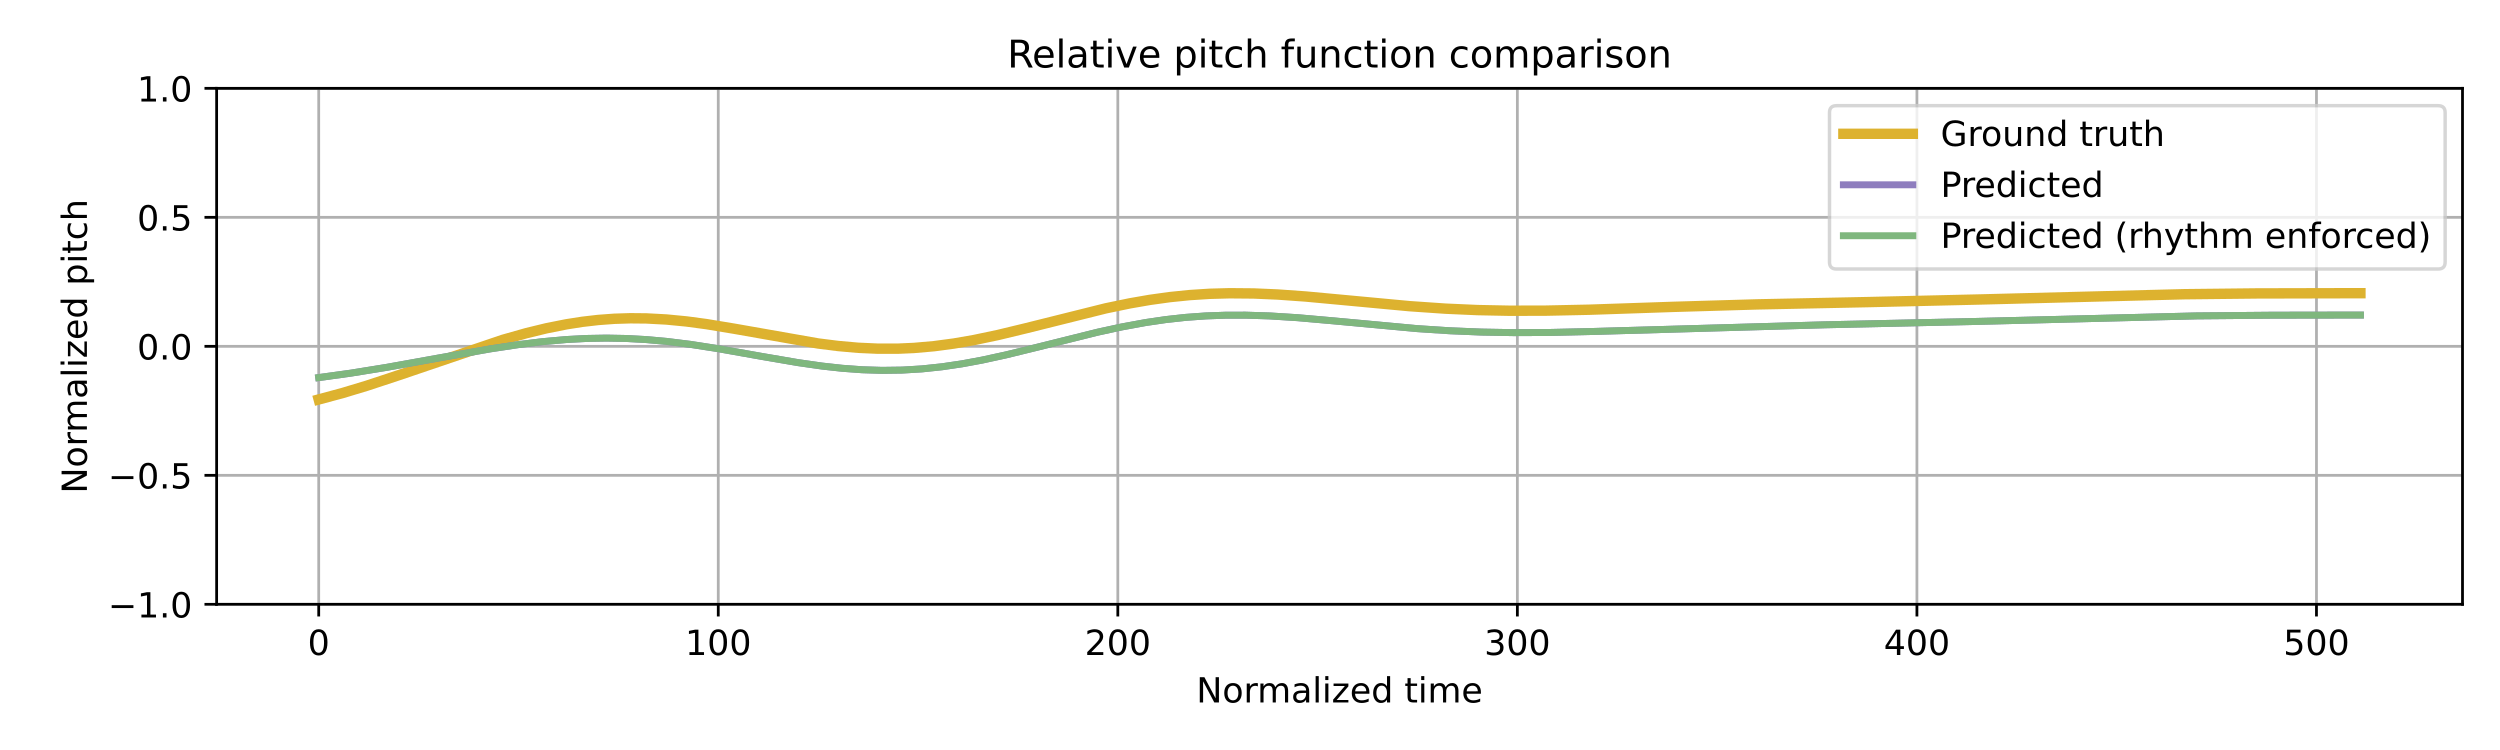
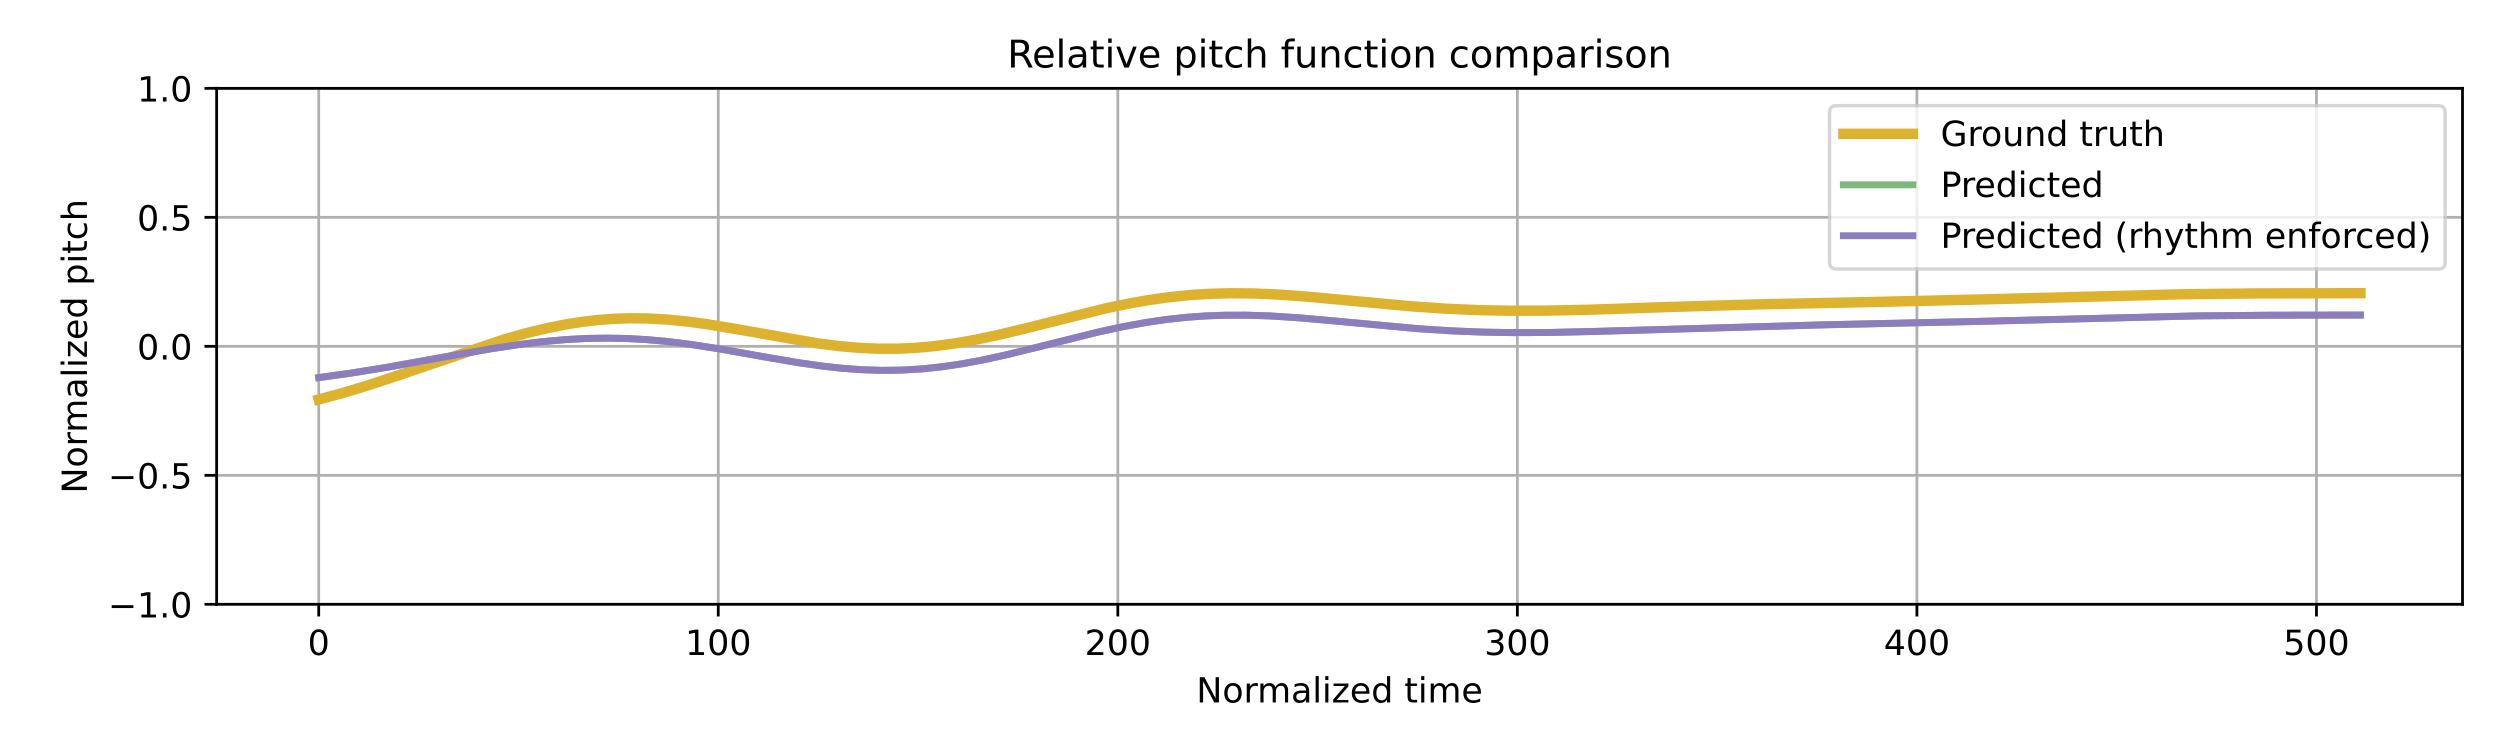
<svg xmlns="http://www.w3.org/2000/svg" xmlns:xlink="http://www.w3.org/1999/xlink" width="720pt" height="216pt" viewBox="0 0 720 216" version="1.1">
  <defs>
    <style type="text/css">*{stroke-linejoin: round; stroke-linecap: butt}</style>
  </defs>
  <g id="figure_1">
    <g id="patch_1">
      <path d="M 0 216  L 720 216  L 720 0  L 0 0  z " style="fill: #ffffff" />
    </g>
    <g id="axes_1">
      <g id="patch_2">
        <path d="M 62.39 174.04  L 709.2 174.04  L 709.2 25.44  L 62.39 25.44  z " style="fill: #ffffff" />
      </g>
      <g id="matplotlib.axis_1">
        <g id="xtick_1">
          <g id="line2d_1">
-             <path d="M 91.79 174.04  L 91.79 25.44  " clip-path="url(#pd044a31868)" style="fill: none; stroke: #b0b0b0; stroke-width: 0.8; stroke-linecap: square" />
+             <path d="M 91.79 174.04  L 91.79 25.44  " clip-path="url(#pdd60c34e2d)" style="fill: none; stroke: #b0b0b0; stroke-width: 0.8; stroke-linecap: square" />
          </g>
          <g id="line2d_2">
            <defs>
-               <path id="m2a8ab12665" d="M 0 0  L 0 3.5  " style="stroke: #000000; stroke-width: 0.8" />
-             </defs>
-             <g>
-               <use xlink:href="#m2a8ab12665" x="91.79" y="174.04" style="stroke: #000000; stroke-width: 0.8" />
+               <path id="mc86337f830" d="M 0 0  L 0 3.5  " style="stroke: #000000; stroke-width: 0.8" />
+             </defs>
+             <g>
+               <use xlink:href="#mc86337f830" x="91.79" y="174.04" style="stroke: #000000; stroke-width: 0.8" />
            </g>
          </g>
          <g id="text_1">
            <g transform="translate(88.60921 188.6384) scale(0.1 -0.1)">
              <defs>
                <path id="DejaVuSans-30" d="M 2034 4250  Q 1547 4250 1301 3770  Q 1056 3291 1056 2328  Q 1056 1369 1301 889  Q 1547 409 2034 409  Q 2525 409 2770 889  Q 3016 1369 3016 2328  Q 3016 3291 2770 3770  Q 2525 4250 2034 4250  z M 2034 4750  Q 2819 4750 3233 4129  Q 3647 3509 3647 2328  Q 3647 1150 3233 529  Q 2819 -91 2034 -91  Q 1250 -91 836 529  Q 422 1150 422 2328  Q 422 3509 836 4129  Q 1250 4750 2034 4750  z " transform="scale(0.015625)" />
              </defs>
              <use xlink:href="#DejaVuSans-30" />
            </g>
          </g>
        </g>
        <g id="xtick_2">
          <g id="line2d_3">
-             <path d="M 206.861 174.04  L 206.861 25.44  " clip-path="url(#pd044a31868)" style="fill: none; stroke: #b0b0b0; stroke-width: 0.8; stroke-linecap: square" />
+             <path d="M 206.861 174.04  L 206.861 25.44  " clip-path="url(#pdd60c34e2d)" style="fill: none; stroke: #b0b0b0; stroke-width: 0.8; stroke-linecap: square" />
          </g>
          <g id="line2d_4">
            <g>
-               <use xlink:href="#m2a8ab12665" x="206.861" y="174.04" style="stroke: #000000; stroke-width: 0.8" />
+               <use xlink:href="#mc86337f830" x="206.861" y="174.04" style="stroke: #000000; stroke-width: 0.8" />
            </g>
          </g>
          <g id="text_2">
            <g transform="translate(197.317 188.6384) scale(0.1 -0.1)">
              <defs>
                <path id="DejaVuSans-31" d="M 794 531  L 1825 531  L 1825 4091  L 703 3866  L 703 4441  L 1819 4666  L 2450 4666  L 2450 531  L 3481 531  L 3481 0  L 794 0  L 794 531  z " transform="scale(0.015625)" />
              </defs>
              <use xlink:href="#DejaVuSans-31" />
              <use xlink:href="#DejaVuSans-30" transform="translate(63.62305 0)" />
              <use xlink:href="#DejaVuSans-30" transform="translate(127.2461 0)" />
            </g>
          </g>
        </g>
        <g id="xtick_3">
          <g id="line2d_5">
-             <path d="M 321.931 174.04  L 321.931 25.44  " clip-path="url(#pd044a31868)" style="fill: none; stroke: #b0b0b0; stroke-width: 0.8; stroke-linecap: square" />
+             <path d="M 321.931 174.04  L 321.931 25.44  " clip-path="url(#pdd60c34e2d)" style="fill: none; stroke: #b0b0b0; stroke-width: 0.8; stroke-linecap: square" />
          </g>
          <g id="line2d_6">
            <g>
-               <use xlink:href="#m2a8ab12665" x="321.931" y="174.04" style="stroke: #000000; stroke-width: 0.8" />
+               <use xlink:href="#mc86337f830" x="321.931" y="174.04" style="stroke: #000000; stroke-width: 0.8" />
            </g>
          </g>
          <g id="text_3">
            <g transform="translate(312.3872 188.6384) scale(0.1 -0.1)">
              <defs>
                <path id="DejaVuSans-32" d="M 1228 531  L 3431 531  L 3431 0  L 469 0  L 469 531  Q 828 903 1448 1529  Q 2069 2156 2228 2338  Q 2531 2678 2651 2914  Q 2772 3150 2772 3378  Q 2772 3750 2511 3984  Q 2250 4219 1831 4219  Q 1534 4219 1204 4116  Q 875 4013 500 3803  L 500 4441  Q 881 4594 1212 4672  Q 1544 4750 1819 4750  Q 2544 4750 2975 4387  Q 3406 4025 3406 3419  Q 3406 3131 3298 2873  Q 3191 2616 2906 2266  Q 2828 2175 2409 1742  Q 1991 1309 1228 531  z " transform="scale(0.015625)" />
              </defs>
              <use xlink:href="#DejaVuSans-32" />
              <use xlink:href="#DejaVuSans-30" transform="translate(63.62305 0)" />
              <use xlink:href="#DejaVuSans-30" transform="translate(127.2461 0)" />
            </g>
          </g>
        </g>
        <g id="xtick_4">
          <g id="line2d_7">
-             <path d="M 437.001 174.04  L 437.001 25.44  " clip-path="url(#pd044a31868)" style="fill: none; stroke: #b0b0b0; stroke-width: 0.8; stroke-linecap: square" />
+             <path d="M 437.001 174.04  L 437.001 25.44  " clip-path="url(#pdd60c34e2d)" style="fill: none; stroke: #b0b0b0; stroke-width: 0.8; stroke-linecap: square" />
          </g>
          <g id="line2d_8">
            <g>
-               <use xlink:href="#m2a8ab12665" x="437.001" y="174.04" style="stroke: #000000; stroke-width: 0.8" />
+               <use xlink:href="#mc86337f830" x="437.001" y="174.04" style="stroke: #000000; stroke-width: 0.8" />
            </g>
          </g>
          <g id="text_4">
            <g transform="translate(427.4575 188.6384) scale(0.1 -0.1)">
              <defs>
                <path id="DejaVuSans-33" d="M 2597 2516  Q 3050 2419 3304 2112  Q 3559 1806 3559 1356  Q 3559 666 3084 287  Q 2609 -91 1734 -91  Q 1441 -91 1130 -33  Q 819 25 488 141  L 488 750  Q 750 597 1062 519  Q 1375 441 1716 441  Q 2309 441 2620 675  Q 2931 909 2931 1356  Q 2931 1769 2642 2001  Q 2353 2234 1838 2234  L 1294 2234  L 1294 2753  L 1863 2753  Q 2328 2753 2575 2939  Q 2822 3125 2822 3475  Q 2822 3834 2567 4026  Q 2313 4219 1838 4219  Q 1578 4219 1281 4162  Q 984 4106 628 3988  L 628 4550  Q 988 4650 1302 4700  Q 1616 4750 1894 4750  Q 2613 4750 3031 4423  Q 3450 4097 3450 3541  Q 3450 3153 3228 2886  Q 3006 2619 2597 2516  z " transform="scale(0.015625)" />
              </defs>
              <use xlink:href="#DejaVuSans-33" />
              <use xlink:href="#DejaVuSans-30" transform="translate(63.62305 0)" />
              <use xlink:href="#DejaVuSans-30" transform="translate(127.2461 0)" />
            </g>
          </g>
        </g>
        <g id="xtick_5">
          <g id="line2d_9">
-             <path d="M 552.072 174.04  L 552.072 25.44  " clip-path="url(#pd044a31868)" style="fill: none; stroke: #b0b0b0; stroke-width: 0.8; stroke-linecap: square" />
+             <path d="M 552.072 174.04  L 552.072 25.44  " clip-path="url(#pdd60c34e2d)" style="fill: none; stroke: #b0b0b0; stroke-width: 0.8; stroke-linecap: square" />
          </g>
          <g id="line2d_10">
            <g>
-               <use xlink:href="#m2a8ab12665" x="552.072" y="174.04" style="stroke: #000000; stroke-width: 0.8" />
+               <use xlink:href="#mc86337f830" x="552.072" y="174.04" style="stroke: #000000; stroke-width: 0.8" />
            </g>
          </g>
          <g id="text_5">
            <g transform="translate(542.5278 188.6384) scale(0.1 -0.1)">
              <defs>
                <path id="DejaVuSans-34" d="M 2419 4116  L 825 1625  L 2419 1625  L 2419 4116  z M 2253 4666  L 3047 4666  L 3047 1625  L 3713 1625  L 3713 1100  L 3047 1100  L 3047 0  L 2419 0  L 2419 1100  L 313 1100  L 313 1709  L 2253 4666  z " transform="scale(0.015625)" />
              </defs>
              <use xlink:href="#DejaVuSans-34" />
              <use xlink:href="#DejaVuSans-30" transform="translate(63.62305 0)" />
              <use xlink:href="#DejaVuSans-30" transform="translate(127.2461 0)" />
            </g>
          </g>
        </g>
        <g id="xtick_6">
          <g id="line2d_11">
-             <path d="M 667.142 174.04  L 667.142 25.44  " clip-path="url(#pd044a31868)" style="fill: none; stroke: #b0b0b0; stroke-width: 0.8; stroke-linecap: square" />
+             <path d="M 667.142 174.04  L 667.142 25.44  " clip-path="url(#pdd60c34e2d)" style="fill: none; stroke: #b0b0b0; stroke-width: 0.8; stroke-linecap: square" />
          </g>
          <g id="line2d_12">
            <g>
-               <use xlink:href="#m2a8ab12665" x="667.142" y="174.04" style="stroke: #000000; stroke-width: 0.8" />
+               <use xlink:href="#mc86337f830" x="667.142" y="174.04" style="stroke: #000000; stroke-width: 0.8" />
            </g>
          </g>
          <g id="text_6">
            <g transform="translate(657.5981 188.6384) scale(0.1 -0.1)">
              <defs>
                <path id="DejaVuSans-35" d="M 691 4666  L 3169 4666  L 3169 4134  L 1269 4134  L 1269 2991  Q 1406 3038 1543 3061  Q 1681 3084 1819 3084  Q 2600 3084 3056 2656  Q 3513 2228 3513 1497  Q 3513 744 3044 326  Q 2575 -91 1722 -91  Q 1428 -91 1123 -41  Q 819 9 494 109  L 494 744  Q 775 591 1075 516  Q 1375 441 1709 441  Q 2250 441 2565 725  Q 2881 1009 2881 1497  Q 2881 1984 2565 2268  Q 2250 2553 1709 2553  Q 1456 2553 1204 2497  Q 953 2441 691 2322  L 691 4666  z " transform="scale(0.015625)" />
              </defs>
              <use xlink:href="#DejaVuSans-35" />
              <use xlink:href="#DejaVuSans-30" transform="translate(63.62305 0)" />
              <use xlink:href="#DejaVuSans-30" transform="translate(127.2461 0)" />
            </g>
          </g>
        </g>
        <g id="text_7">
          <g transform="translate(344.5544 202.3166) scale(0.1 -0.1)">
            <defs>
              <path id="DejaVuSans-4e" d="M 628 4666  L 1478 4666  L 3547 763  L 3547 4666  L 4159 4666  L 4159 0  L 3309 0  L 1241 3903  L 1241 0  L 628 0  L 628 4666  z " transform="scale(0.015625)" />
              <path id="DejaVuSans-6f" d="M 1959 3097  Q 1497 3097 1228 2736  Q 959 2375 959 1747  Q 959 1119 1226 758  Q 1494 397 1959 397  Q 2419 397 2687 759  Q 2956 1122 2956 1747  Q 2956 2369 2687 2733  Q 2419 3097 1959 3097  z M 1959 3584  Q 2709 3584 3137 3096  Q 3566 2609 3566 1747  Q 3566 888 3137 398  Q 2709 -91 1959 -91  Q 1206 -91 779 398  Q 353 888 353 1747  Q 353 2609 779 3096  Q 1206 3584 1959 3584  z " transform="scale(0.015625)" />
              <path id="DejaVuSans-72" d="M 2631 2963  Q 2534 3019 2420 3045  Q 2306 3072 2169 3072  Q 1681 3072 1420 2755  Q 1159 2438 1159 1844  L 1159 0  L 581 0  L 581 3500  L 1159 3500  L 1159 2956  Q 1341 3275 1631 3429  Q 1922 3584 2338 3584  Q 2397 3584 2469 3576  Q 2541 3569 2628 3553  L 2631 2963  z " transform="scale(0.015625)" />
              <path id="DejaVuSans-6d" d="M 3328 2828  Q 3544 3216 3844 3400  Q 4144 3584 4550 3584  Q 5097 3584 5394 3201  Q 5691 2819 5691 2113  L 5691 0  L 5113 0  L 5113 2094  Q 5113 2597 4934 2840  Q 4756 3084 4391 3084  Q 3944 3084 3684 2787  Q 3425 2491 3425 1978  L 3425 0  L 2847 0  L 2847 2094  Q 2847 2600 2669 2842  Q 2491 3084 2119 3084  Q 1678 3084 1418 2786  Q 1159 2488 1159 1978  L 1159 0  L 581 0  L 581 3500  L 1159 3500  L 1159 2956  Q 1356 3278 1631 3431  Q 1906 3584 2284 3584  Q 2666 3584 2933 3390  Q 3200 3197 3328 2828  z " transform="scale(0.015625)" />
              <path id="DejaVuSans-61" d="M 2194 1759  Q 1497 1759 1228 1600  Q 959 1441 959 1056  Q 959 750 1161 570  Q 1363 391 1709 391  Q 2188 391 2477 730  Q 2766 1069 2766 1631  L 2766 1759  L 2194 1759  z M 3341 1997  L 3341 0  L 2766 0  L 2766 531  Q 2569 213 2275 61  Q 1981 -91 1556 -91  Q 1019 -91 701 211  Q 384 513 384 1019  Q 384 1609 779 1909  Q 1175 2209 1959 2209  L 2766 2209  L 2766 2266  Q 2766 2663 2505 2880  Q 2244 3097 1772 3097  Q 1472 3097 1187 3025  Q 903 2953 641 2809  L 641 3341  Q 956 3463 1253 3523  Q 1550 3584 1831 3584  Q 2591 3584 2966 3190  Q 3341 2797 3341 1997  z " transform="scale(0.015625)" />
              <path id="DejaVuSans-6c" d="M 603 4863  L 1178 4863  L 1178 0  L 603 0  L 603 4863  z " transform="scale(0.015625)" />
              <path id="DejaVuSans-69" d="M 603 3500  L 1178 3500  L 1178 0  L 603 0  L 603 3500  z M 603 4863  L 1178 4863  L 1178 4134  L 603 4134  L 603 4863  z " transform="scale(0.015625)" />
              <path id="DejaVuSans-7a" d="M 353 3500  L 3084 3500  L 3084 2975  L 922 459  L 3084 459  L 3084 0  L 275 0  L 275 525  L 2438 3041  L 353 3041  L 353 3500  z " transform="scale(0.015625)" />
              <path id="DejaVuSans-65" d="M 3597 1894  L 3597 1613  L 953 1613  Q 991 1019 1311 708  Q 1631 397 2203 397  Q 2534 397 2845 478  Q 3156 559 3463 722  L 3463 178  Q 3153 47 2828 -22  Q 2503 -91 2169 -91  Q 1331 -91 842 396  Q 353 884 353 1716  Q 353 2575 817 3079  Q 1281 3584 2069 3584  Q 2775 3584 3186 3129  Q 3597 2675 3597 1894  z M 3022 2063  Q 3016 2534 2758 2815  Q 2500 3097 2075 3097  Q 1594 3097 1305 2825  Q 1016 2553 972 2059  L 3022 2063  z " transform="scale(0.015625)" />
              <path id="DejaVuSans-64" d="M 2906 2969  L 2906 4863  L 3481 4863  L 3481 0  L 2906 0  L 2906 525  Q 2725 213 2448 61  Q 2172 -91 1784 -91  Q 1150 -91 751 415  Q 353 922 353 1747  Q 353 2572 751 3078  Q 1150 3584 1784 3584  Q 2172 3584 2448 3432  Q 2725 3281 2906 2969  z M 947 1747  Q 947 1113 1208 752  Q 1469 391 1925 391  Q 2381 391 2643 752  Q 2906 1113 2906 1747  Q 2906 2381 2643 2742  Q 2381 3103 1925 3103  Q 1469 3103 1208 2742  Q 947 2381 947 1747  z " transform="scale(0.015625)" />
              <path id="DejaVuSans-20" transform="scale(0.015625)" />
              <path id="DejaVuSans-74" d="M 1172 4494  L 1172 3500  L 2356 3500  L 2356 3053  L 1172 3053  L 1172 1153  Q 1172 725 1289 603  Q 1406 481 1766 481  L 2356 481  L 2356 0  L 1766 0  Q 1100 0 847 248  Q 594 497 594 1153  L 594 3053  L 172 3053  L 172 3500  L 594 3500  L 594 4494  L 1172 4494  z " transform="scale(0.015625)" />
            </defs>
            <use xlink:href="#DejaVuSans-4e" />
            <use xlink:href="#DejaVuSans-6f" transform="translate(74.80469 0)" />
            <use xlink:href="#DejaVuSans-72" transform="translate(135.9863 0)" />
            <use xlink:href="#DejaVuSans-6d" transform="translate(175.3496 0)" />
            <use xlink:href="#DejaVuSans-61" transform="translate(272.7617 0)" />
            <use xlink:href="#DejaVuSans-6c" transform="translate(334.041 0)" />
            <use xlink:href="#DejaVuSans-69" transform="translate(361.8242 0)" />
            <use xlink:href="#DejaVuSans-7a" transform="translate(389.6074 0)" />
            <use xlink:href="#DejaVuSans-65" transform="translate(442.0977 0)" />
            <use xlink:href="#DejaVuSans-64" transform="translate(503.6211 0)" />
            <use xlink:href="#DejaVuSans-20" transform="translate(567.0977 0)" />
            <use xlink:href="#DejaVuSans-74" transform="translate(598.8848 0)" />
            <use xlink:href="#DejaVuSans-69" transform="translate(638.0938 0)" />
            <use xlink:href="#DejaVuSans-6d" transform="translate(665.877 0)" />
            <use xlink:href="#DejaVuSans-65" transform="translate(763.2891 0)" />
          </g>
        </g>
      </g>
      <g id="matplotlib.axis_2">
        <g id="ytick_1">
          <g id="line2d_13">
-             <path d="M 62.39 174.04  L 709.2 174.04  " clip-path="url(#pd044a31868)" style="fill: none; stroke: #b0b0b0; stroke-width: 0.8; stroke-linecap: square" />
+             <path d="M 62.39 174.04  L 709.2 174.04  " clip-path="url(#pdd60c34e2d)" style="fill: none; stroke: #b0b0b0; stroke-width: 0.8; stroke-linecap: square" />
          </g>
          <g id="line2d_14">
            <defs>
-               <path id="ma031abd3ac" d="M 0 0  L -3.5 0  " style="stroke: #000000; stroke-width: 0.8" />
-             </defs>
-             <g>
-               <use xlink:href="#ma031abd3ac" x="62.39" y="174.04" style="stroke: #000000; stroke-width: 0.8" />
+               <path id="mdc6398d1dd" d="M 0 0  L -3.5 0  " style="stroke: #000000; stroke-width: 0.8" />
+             </defs>
+             <g>
+               <use xlink:href="#mdc6398d1dd" x="62.39" y="174.04" style="stroke: #000000; stroke-width: 0.8" />
            </g>
          </g>
          <g id="text_8">
            <g transform="translate(31.10719 177.8392) scale(0.1 -0.1)">
              <defs>
                <path id="DejaVuSans-2212" d="M 678 2272  L 4684 2272  L 4684 1741  L 678 1741  L 678 2272  z " transform="scale(0.015625)" />
                <path id="DejaVuSans-2e" d="M 684 794  L 1344 794  L 1344 0  L 684 0  L 684 794  z " transform="scale(0.015625)" />
              </defs>
              <use xlink:href="#DejaVuSans-2212" />
              <use xlink:href="#DejaVuSans-31" transform="translate(83.78906 0)" />
              <use xlink:href="#DejaVuSans-2e" transform="translate(147.4121 0)" />
              <use xlink:href="#DejaVuSans-30" transform="translate(179.1992 0)" />
            </g>
          </g>
        </g>
        <g id="ytick_2">
          <g id="line2d_15">
-             <path d="M 62.39 136.89  L 709.2 136.89  " clip-path="url(#pd044a31868)" style="fill: none; stroke: #b0b0b0; stroke-width: 0.8; stroke-linecap: square" />
+             <path d="M 62.39 136.89  L 709.2 136.89  " clip-path="url(#pdd60c34e2d)" style="fill: none; stroke: #b0b0b0; stroke-width: 0.8; stroke-linecap: square" />
          </g>
          <g id="line2d_16">
            <g>
-               <use xlink:href="#ma031abd3ac" x="62.39" y="136.89" style="stroke: #000000; stroke-width: 0.8" />
+               <use xlink:href="#mdc6398d1dd" x="62.39" y="136.89" style="stroke: #000000; stroke-width: 0.8" />
            </g>
          </g>
          <g id="text_9">
            <g transform="translate(31.10719 140.6892) scale(0.1 -0.1)">
              <use xlink:href="#DejaVuSans-2212" />
              <use xlink:href="#DejaVuSans-30" transform="translate(83.78906 0)" />
              <use xlink:href="#DejaVuSans-2e" transform="translate(147.4121 0)" />
              <use xlink:href="#DejaVuSans-35" transform="translate(179.1992 0)" />
            </g>
          </g>
        </g>
        <g id="ytick_3">
          <g id="line2d_17">
-             <path d="M 62.39 99.74  L 709.2 99.74  " clip-path="url(#pd044a31868)" style="fill: none; stroke: #b0b0b0; stroke-width: 0.8; stroke-linecap: square" />
+             <path d="M 62.39 99.74  L 709.2 99.74  " clip-path="url(#pdd60c34e2d)" style="fill: none; stroke: #b0b0b0; stroke-width: 0.8; stroke-linecap: square" />
          </g>
          <g id="line2d_18">
            <g>
-               <use xlink:href="#ma031abd3ac" x="62.39" y="99.74" style="stroke: #000000; stroke-width: 0.8" />
+               <use xlink:href="#mdc6398d1dd" x="62.39" y="99.74" style="stroke: #000000; stroke-width: 0.8" />
            </g>
          </g>
          <g id="text_10">
            <g transform="translate(39.48687 103.5392) scale(0.1 -0.1)">
              <use xlink:href="#DejaVuSans-30" />
              <use xlink:href="#DejaVuSans-2e" transform="translate(63.62305 0)" />
              <use xlink:href="#DejaVuSans-30" transform="translate(95.41016 0)" />
            </g>
          </g>
        </g>
        <g id="ytick_4">
          <g id="line2d_19">
-             <path d="M 62.39 62.59  L 709.2 62.59  " clip-path="url(#pd044a31868)" style="fill: none; stroke: #b0b0b0; stroke-width: 0.8; stroke-linecap: square" />
+             <path d="M 62.39 62.59  L 709.2 62.59  " clip-path="url(#pdd60c34e2d)" style="fill: none; stroke: #b0b0b0; stroke-width: 0.8; stroke-linecap: square" />
          </g>
          <g id="line2d_20">
            <g>
-               <use xlink:href="#ma031abd3ac" x="62.39" y="62.59" style="stroke: #000000; stroke-width: 0.8" />
+               <use xlink:href="#mdc6398d1dd" x="62.39" y="62.59" style="stroke: #000000; stroke-width: 0.8" />
            </g>
          </g>
          <g id="text_11">
            <g transform="translate(39.48687 66.38922) scale(0.1 -0.1)">
              <use xlink:href="#DejaVuSans-30" />
              <use xlink:href="#DejaVuSans-2e" transform="translate(63.62305 0)" />
              <use xlink:href="#DejaVuSans-35" transform="translate(95.41016 0)" />
            </g>
          </g>
        </g>
        <g id="ytick_5">
          <g id="line2d_21">
-             <path d="M 62.39 25.44  L 709.2 25.44  " clip-path="url(#pd044a31868)" style="fill: none; stroke: #b0b0b0; stroke-width: 0.8; stroke-linecap: square" />
+             <path d="M 62.39 25.44  L 709.2 25.44  " clip-path="url(#pdd60c34e2d)" style="fill: none; stroke: #b0b0b0; stroke-width: 0.8; stroke-linecap: square" />
          </g>
          <g id="line2d_22">
            <g>
-               <use xlink:href="#ma031abd3ac" x="62.39" y="25.44" style="stroke: #000000; stroke-width: 0.8" />
+               <use xlink:href="#mdc6398d1dd" x="62.39" y="25.44" style="stroke: #000000; stroke-width: 0.8" />
            </g>
          </g>
          <g id="text_12">
            <g transform="translate(39.48687 29.23922) scale(0.1 -0.1)">
              <use xlink:href="#DejaVuSans-31" />
              <use xlink:href="#DejaVuSans-2e" transform="translate(63.62305 0)" />
              <use xlink:href="#DejaVuSans-30" transform="translate(95.41016 0)" />
            </g>
          </g>
        </g>
        <g id="text_13">
          <g transform="translate(25.0275 142.1259) rotate(-90) scale(0.1 -0.1)">
            <defs>
              <path id="DejaVuSans-70" d="M 1159 525  L 1159 -1331  L 581 -1331  L 581 3500  L 1159 3500  L 1159 2969  Q 1341 3281 1617 3432  Q 1894 3584 2278 3584  Q 2916 3584 3314 3078  Q 3713 2572 3713 1747  Q 3713 922 3314 415  Q 2916 -91 2278 -91  Q 1894 -91 1617 61  Q 1341 213 1159 525  z M 3116 1747  Q 3116 2381 2855 2742  Q 2594 3103 2138 3103  Q 1681 3103 1420 2742  Q 1159 2381 1159 1747  Q 1159 1113 1420 752  Q 1681 391 2138 391  Q 2594 391 2855 752  Q 3116 1113 3116 1747  z " transform="scale(0.015625)" />
              <path id="DejaVuSans-63" d="M 3122 3366  L 3122 2828  Q 2878 2963 2633 3030  Q 2388 3097 2138 3097  Q 1578 3097 1268 2742  Q 959 2388 959 1747  Q 959 1106 1268 751  Q 1578 397 2138 397  Q 2388 397 2633 464  Q 2878 531 3122 666  L 3122 134  Q 2881 22 2623 -34  Q 2366 -91 2075 -91  Q 1284 -91 818 406  Q 353 903 353 1747  Q 353 2603 823 3093  Q 1294 3584 2113 3584  Q 2378 3584 2631 3529  Q 2884 3475 3122 3366  z " transform="scale(0.015625)" />
              <path id="DejaVuSans-68" d="M 3513 2113  L 3513 0  L 2938 0  L 2938 2094  Q 2938 2591 2744 2837  Q 2550 3084 2163 3084  Q 1697 3084 1428 2787  Q 1159 2491 1159 1978  L 1159 0  L 581 0  L 581 4863  L 1159 4863  L 1159 2956  Q 1366 3272 1645 3428  Q 1925 3584 2291 3584  Q 2894 3584 3203 3211  Q 3513 2838 3513 2113  z " transform="scale(0.015625)" />
            </defs>
            <use xlink:href="#DejaVuSans-4e" />
            <use xlink:href="#DejaVuSans-6f" transform="translate(74.80469 0)" />
            <use xlink:href="#DejaVuSans-72" transform="translate(135.9863 0)" />
            <use xlink:href="#DejaVuSans-6d" transform="translate(175.3496 0)" />
            <use xlink:href="#DejaVuSans-61" transform="translate(272.7617 0)" />
            <use xlink:href="#DejaVuSans-6c" transform="translate(334.041 0)" />
            <use xlink:href="#DejaVuSans-69" transform="translate(361.8242 0)" />
            <use xlink:href="#DejaVuSans-7a" transform="translate(389.6074 0)" />
            <use xlink:href="#DejaVuSans-65" transform="translate(442.0977 0)" />
            <use xlink:href="#DejaVuSans-64" transform="translate(503.6211 0)" />
            <use xlink:href="#DejaVuSans-20" transform="translate(567.0977 0)" />
            <use xlink:href="#DejaVuSans-70" transform="translate(598.8848 0)" />
            <use xlink:href="#DejaVuSans-69" transform="translate(662.3613 0)" />
            <use xlink:href="#DejaVuSans-74" transform="translate(690.1445 0)" />
            <use xlink:href="#DejaVuSans-63" transform="translate(729.3535 0)" />
            <use xlink:href="#DejaVuSans-68" transform="translate(784.334 0)" />
          </g>
        </g>
      </g>
      <g id="line2d_23">
-         <path d="M 91.79 115.042  L 98.695 113.182  L 105.599 111.101  L 114.805 108.064  L 144.723 97.896  L 151.627 95.941  L 157.381 94.544  L 163.134 93.397  L 167.737 92.677  L 172.34 92.146  L 176.942 91.807  L 181.545 91.662  L 186.148 91.707  L 191.902 92.014  L 197.655 92.571  L 203.409 93.34  L 211.464 94.672  L 235.628 98.924  L 241.382 99.65  L 247.135 100.161  L 252.889 100.423  L 258.642 100.416  L 263.245 100.209  L 268.999 99.702  L 274.752 98.935  L 280.506 97.935  L 287.41 96.483  L 295.465 94.541  L 318.479 88.8  L 325.383 87.369  L 331.137 86.368  L 336.89 85.569  L 342.644 84.984  L 348.397 84.615  L 354.151 84.457  L 361.055 84.519  L 367.959 84.818  L 376.014 85.393  L 387.521 86.46  L 405.932 88.177  L 416.289 88.893  L 425.494 89.302  L 434.7 89.49  L 445.056 89.469  L 457.714 89.198  L 481.879 88.377  L 506.043 87.664  L 538.263 86.998  L 570.483 86.242  L 629.169 84.735  L 649.881 84.507  L 678.649 84.438  L 679.8 84.438  L 679.8 84.438  " clip-path="url(#pd044a31868)" style="fill: none; stroke: #ddb22f; stroke-width: 3; stroke-linecap: square" />
+         <path d="M 91.79 115.042  L 98.695 113.182  L 105.599 111.101  L 114.805 108.064  L 144.723 97.896  L 151.627 95.941  L 157.381 94.544  L 163.134 93.397  L 167.737 92.677  L 172.34 92.146  L 176.942 91.807  L 181.545 91.662  L 186.148 91.707  L 191.902 92.014  L 197.655 92.571  L 203.409 93.34  L 211.464 94.672  L 235.628 98.924  L 241.382 99.65  L 247.135 100.161  L 252.889 100.423  L 258.642 100.416  L 263.245 100.209  L 268.999 99.702  L 274.752 98.935  L 280.506 97.935  L 287.41 96.483  L 295.465 94.541  L 318.479 88.8  L 325.383 87.369  L 331.137 86.368  L 336.89 85.569  L 342.644 84.984  L 348.397 84.615  L 354.151 84.457  L 361.055 84.519  L 367.959 84.818  L 376.014 85.393  L 387.521 86.46  L 405.932 88.177  L 416.289 88.893  L 425.494 89.302  L 434.7 89.49  L 445.056 89.469  L 457.714 89.198  L 481.879 88.377  L 506.043 87.664  L 538.263 86.998  L 570.483 86.242  L 629.169 84.735  L 649.881 84.507  L 678.649 84.438  L 679.8 84.438  L 679.8 84.438  " clip-path="url(#pdd60c34e2d)" style="fill: none; stroke: #ddb22f; stroke-width: 3; stroke-linecap: square" />
      </g>
      <g id="line2d_24">
-         <path d="M 91.79 108.746  L 100.996 107.474  L 111.352 105.799  L 126.312 103.106  L 141.271 100.466  L 149.326 99.249  L 156.23 98.401  L 163.134 97.785  L 168.888 97.478  L 174.641 97.374  L 180.395 97.482  L 186.148 97.8  L 191.902 98.317  L 198.806 99.171  L 206.861 100.42  L 219.518 102.668  L 229.875 104.44  L 236.779 105.428  L 242.533 106.063  L 248.286 106.485  L 254.04 106.666  L 259.793 106.586  L 265.547 106.239  L 271.3 105.631  L 277.054 104.78  L 282.807 103.715  L 289.711 102.211  L 298.917 99.955  L 316.177 95.654  L 323.082 94.154  L 329.986 92.885  L 335.739 92.039  L 341.493 91.404  L 347.246 90.985  L 353 90.778  L 358.753 90.768  L 365.658 90.986  L 373.713 91.494  L 384.069 92.406  L 408.234 94.648  L 417.439 95.251  L 426.645 95.636  L 435.851 95.8  L 446.207 95.755  L 458.865 95.464  L 525.605 93.541  L 568.181 92.601  L 632.621 90.978  L 654.484 90.778  L 679.8 90.734  L 679.8 90.734  " clip-path="url(#pd044a31868)" style="fill: none; stroke: #8e7dbe; stroke-width: 2; stroke-linecap: square" />
+         <path d="M 91.79 108.746  L 100.996 107.474  L 111.352 105.799  L 126.312 103.106  L 141.271 100.466  L 149.326 99.249  L 156.23 98.401  L 163.134 97.785  L 168.888 97.478  L 174.641 97.374  L 180.395 97.482  L 186.148 97.8  L 191.902 98.317  L 198.806 99.171  L 206.861 100.42  L 219.518 102.668  L 229.875 104.44  L 236.779 105.428  L 242.533 106.063  L 248.286 106.485  L 254.04 106.666  L 259.793 106.586  L 265.547 106.239  L 271.3 105.631  L 277.054 104.78  L 282.807 103.715  L 289.711 102.211  L 298.917 99.955  L 316.177 95.654  L 323.082 94.154  L 329.986 92.885  L 335.739 92.039  L 341.493 91.404  L 347.246 90.985  L 353 90.778  L 358.753 90.768  L 365.658 90.986  L 373.713 91.494  L 384.069 92.406  L 408.234 94.648  L 417.439 95.251  L 426.645 95.636  L 435.851 95.8  L 446.207 95.755  L 458.865 95.464  L 525.605 93.541  L 568.181 92.601  L 632.621 90.978  L 654.484 90.778  L 679.8 90.734  L 679.8 90.734  " clip-path="url(#pdd60c34e2d)" style="fill: none; stroke: #7fb77e; stroke-width: 2; stroke-linecap: square" />
      </g>
      <g id="line2d_25">
-         <path d="M 91.79 108.746  L 100.996 107.474  L 111.352 105.799  L 126.312 103.106  L 141.271 100.466  L 149.326 99.249  L 156.23 98.401  L 163.134 97.785  L 168.888 97.478  L 174.641 97.374  L 180.395 97.482  L 186.148 97.8  L 191.902 98.317  L 198.806 99.171  L 206.861 100.42  L 219.518 102.668  L 229.875 104.44  L 236.779 105.428  L 242.533 106.063  L 248.286 106.485  L 254.04 106.666  L 259.793 106.586  L 265.547 106.239  L 271.3 105.631  L 277.054 104.78  L 282.807 103.715  L 289.711 102.211  L 298.917 99.955  L 316.177 95.654  L 323.082 94.154  L 329.986 92.885  L 335.739 92.039  L 341.493 91.404  L 347.246 90.985  L 353 90.778  L 358.753 90.768  L 365.658 90.986  L 373.713 91.494  L 384.069 92.406  L 408.234 94.648  L 417.439 95.251  L 426.645 95.636  L 435.851 95.8  L 446.207 95.755  L 458.865 95.464  L 525.605 93.541  L 568.181 92.601  L 632.621 90.978  L 654.484 90.778  L 679.8 90.734  L 679.8 90.734  " clip-path="url(#pd044a31868)" style="fill: none; stroke: #7fb77e; stroke-width: 2; stroke-linecap: square" />
+         <path d="M 91.79 108.746  L 100.996 107.474  L 111.352 105.799  L 126.312 103.106  L 141.271 100.466  L 149.326 99.249  L 156.23 98.401  L 163.134 97.785  L 168.888 97.478  L 174.641 97.374  L 180.395 97.482  L 186.148 97.8  L 191.902 98.317  L 198.806 99.171  L 206.861 100.42  L 219.518 102.668  L 229.875 104.44  L 236.779 105.428  L 242.533 106.063  L 248.286 106.485  L 254.04 106.666  L 259.793 106.586  L 265.547 106.239  L 271.3 105.631  L 277.054 104.78  L 282.807 103.715  L 289.711 102.211  L 298.917 99.955  L 316.177 95.654  L 323.082 94.154  L 329.986 92.885  L 335.739 92.039  L 341.493 91.404  L 347.246 90.985  L 353 90.778  L 358.753 90.768  L 365.658 90.986  L 373.713 91.494  L 384.069 92.406  L 408.234 94.648  L 417.439 95.251  L 426.645 95.636  L 435.851 95.8  L 446.207 95.755  L 458.865 95.464  L 525.605 93.541  L 568.181 92.601  L 632.621 90.978  L 654.484 90.778  L 679.8 90.734  L 679.8 90.734  " clip-path="url(#pdd60c34e2d)" style="fill: none; stroke: #8e7dbe; stroke-width: 2; stroke-linecap: square" />
      </g>
      <g id="patch_3">
        <path d="M 62.39 174.04  L 62.39 25.44  " style="fill: none; stroke: #000000; stroke-width: 0.8; stroke-linejoin: miter; stroke-linecap: square" />
      </g>
      <g id="patch_4">
        <path d="M 709.2 174.04  L 709.2 25.44  " style="fill: none; stroke: #000000; stroke-width: 0.8; stroke-linejoin: miter; stroke-linecap: square" />
      </g>
      <g id="patch_5">
        <path d="M 62.39 174.04  L 709.2 174.04  " style="fill: none; stroke: #000000; stroke-width: 0.8; stroke-linejoin: miter; stroke-linecap: square" />
      </g>
      <g id="patch_6">
        <path d="M 62.39 25.44  L 709.2 25.44  " style="fill: none; stroke: #000000; stroke-width: 0.8; stroke-linejoin: miter; stroke-linecap: square" />
      </g>
      <g id="text_14">
        <g transform="translate(290.1045 19.44) scale(0.11 -0.11)">
          <defs>
            <path id="DejaVuSans-52" d="M 2841 2188  Q 3044 2119 3236 1894  Q 3428 1669 3622 1275  L 4263 0  L 3584 0  L 2988 1197  Q 2756 1666 2539 1819  Q 2322 1972 1947 1972  L 1259 1972  L 1259 0  L 628 0  L 628 4666  L 2053 4666  Q 2853 4666 3247 4331  Q 3641 3997 3641 3322  Q 3641 2881 3436 2590  Q 3231 2300 2841 2188  z M 1259 4147  L 1259 2491  L 2053 2491  Q 2509 2491 2742 2702  Q 2975 2913 2975 3322  Q 2975 3731 2742 3939  Q 2509 4147 2053 4147  L 1259 4147  z " transform="scale(0.015625)" />
            <path id="DejaVuSans-76" d="M 191 3500  L 800 3500  L 1894 563  L 2988 3500  L 3597 3500  L 2284 0  L 1503 0  L 191 3500  z " transform="scale(0.015625)" />
            <path id="DejaVuSans-66" d="M 2375 4863  L 2375 4384  L 1825 4384  Q 1516 4384 1395 4259  Q 1275 4134 1275 3809  L 1275 3500  L 2222 3500  L 2222 3053  L 1275 3053  L 1275 0  L 697 0  L 697 3053  L 147 3053  L 147 3500  L 697 3500  L 697 3744  Q 697 4328 969 4595  Q 1241 4863 1831 4863  L 2375 4863  z " transform="scale(0.015625)" />
            <path id="DejaVuSans-75" d="M 544 1381  L 544 3500  L 1119 3500  L 1119 1403  Q 1119 906 1312 657  Q 1506 409 1894 409  Q 2359 409 2629 706  Q 2900 1003 2900 1516  L 2900 3500  L 3475 3500  L 3475 0  L 2900 0  L 2900 538  Q 2691 219 2414 64  Q 2138 -91 1772 -91  Q 1169 -91 856 284  Q 544 659 544 1381  z M 1991 3584  L 1991 3584  z " transform="scale(0.015625)" />
            <path id="DejaVuSans-6e" d="M 3513 2113  L 3513 0  L 2938 0  L 2938 2094  Q 2938 2591 2744 2837  Q 2550 3084 2163 3084  Q 1697 3084 1428 2787  Q 1159 2491 1159 1978  L 1159 0  L 581 0  L 581 3500  L 1159 3500  L 1159 2956  Q 1366 3272 1645 3428  Q 1925 3584 2291 3584  Q 2894 3584 3203 3211  Q 3513 2838 3513 2113  z " transform="scale(0.015625)" />
            <path id="DejaVuSans-73" d="M 2834 3397  L 2834 2853  Q 2591 2978 2328 3040  Q 2066 3103 1784 3103  Q 1356 3103 1142 2972  Q 928 2841 928 2578  Q 928 2378 1081 2264  Q 1234 2150 1697 2047  L 1894 2003  Q 2506 1872 2764 1633  Q 3022 1394 3022 966  Q 3022 478 2636 193  Q 2250 -91 1575 -91  Q 1294 -91 989 -36  Q 684 19 347 128  L 347 722  Q 666 556 975 473  Q 1284 391 1588 391  Q 1994 391 2212 530  Q 2431 669 2431 922  Q 2431 1156 2273 1281  Q 2116 1406 1581 1522  L 1381 1569  Q 847 1681 609 1914  Q 372 2147 372 2553  Q 372 3047 722 3315  Q 1072 3584 1716 3584  Q 2034 3584 2315 3537  Q 2597 3491 2834 3397  z " transform="scale(0.015625)" />
          </defs>
          <use xlink:href="#DejaVuSans-52" />
          <use xlink:href="#DejaVuSans-65" transform="translate(64.98242 0)" />
          <use xlink:href="#DejaVuSans-6c" transform="translate(126.5059 0)" />
          <use xlink:href="#DejaVuSans-61" transform="translate(154.2891 0)" />
          <use xlink:href="#DejaVuSans-74" transform="translate(215.5684 0)" />
          <use xlink:href="#DejaVuSans-69" transform="translate(254.7773 0)" />
          <use xlink:href="#DejaVuSans-76" transform="translate(282.5605 0)" />
          <use xlink:href="#DejaVuSans-65" transform="translate(341.7402 0)" />
          <use xlink:href="#DejaVuSans-20" transform="translate(403.2637 0)" />
          <use xlink:href="#DejaVuSans-70" transform="translate(435.0508 0)" />
          <use xlink:href="#DejaVuSans-69" transform="translate(498.5273 0)" />
          <use xlink:href="#DejaVuSans-74" transform="translate(526.3105 0)" />
          <use xlink:href="#DejaVuSans-63" transform="translate(565.5195 0)" />
          <use xlink:href="#DejaVuSans-68" transform="translate(620.5 0)" />
          <use xlink:href="#DejaVuSans-20" transform="translate(683.8789 0)" />
          <use xlink:href="#DejaVuSans-66" transform="translate(715.666 0)" />
          <use xlink:href="#DejaVuSans-75" transform="translate(750.8711 0)" />
          <use xlink:href="#DejaVuSans-6e" transform="translate(814.25 0)" />
          <use xlink:href="#DejaVuSans-63" transform="translate(877.6289 0)" />
          <use xlink:href="#DejaVuSans-74" transform="translate(932.6094 0)" />
          <use xlink:href="#DejaVuSans-69" transform="translate(971.8184 0)" />
          <use xlink:href="#DejaVuSans-6f" transform="translate(999.6016 0)" />
          <use xlink:href="#DejaVuSans-6e" transform="translate(1060.783 0)" />
          <use xlink:href="#DejaVuSans-20" transform="translate(1124.162 0)" />
          <use xlink:href="#DejaVuSans-63" transform="translate(1155.949 0)" />
          <use xlink:href="#DejaVuSans-6f" transform="translate(1210.93 0)" />
          <use xlink:href="#DejaVuSans-6d" transform="translate(1272.111 0)" />
          <use xlink:href="#DejaVuSans-70" transform="translate(1369.523 0)" />
          <use xlink:href="#DejaVuSans-61" transform="translate(1433 0)" />
          <use xlink:href="#DejaVuSans-72" transform="translate(1494.279 0)" />
          <use xlink:href="#DejaVuSans-69" transform="translate(1535.393 0)" />
          <use xlink:href="#DejaVuSans-73" transform="translate(1563.176 0)" />
          <use xlink:href="#DejaVuSans-6f" transform="translate(1615.275 0)" />
          <use xlink:href="#DejaVuSans-6e" transform="translate(1676.457 0)" />
        </g>
      </g>
      <g id="legend_1">
        <g id="patch_7">
          <path d="M 528.894 77.474  L 702.2 77.474  Q 704.2 77.474 704.2 75.474  L 704.2 32.44  Q 704.2 30.44 702.2 30.44  L 528.894 30.44  Q 526.894 30.44 526.894 32.44  L 526.894 75.474  Q 526.894 77.474 528.894 77.474  z " style="fill: #ffffff; opacity: 0.8; stroke: #cccccc; stroke-linejoin: miter" />
        </g>
        <g id="line2d_26">
          <path d="M 530.894 38.538  L 540.894 38.538  L 550.894 38.538  " style="fill: none; stroke: #ddb22f; stroke-width: 3; stroke-linecap: square" />
        </g>
        <g id="text_15">
          <g transform="translate(558.8937 42.03844) scale(0.1 -0.1)">
            <defs>
              <path id="DejaVuSans-47" d="M 3809 666  L 3809 1919  L 2778 1919  L 2778 2438  L 4434 2438  L 4434 434  Q 4069 175 3628 42  Q 3188 -91 2688 -91  Q 1594 -91 976 548  Q 359 1188 359 2328  Q 359 3472 976 4111  Q 1594 4750 2688 4750  Q 3144 4750 3555 4637  Q 3966 4525 4313 4306  L 4313 3634  Q 3963 3931 3569 4081  Q 3175 4231 2741 4231  Q 1884 4231 1454 3753  Q 1025 3275 1025 2328  Q 1025 1384 1454 906  Q 1884 428 2741 428  Q 3075 428 3337 486  Q 3600 544 3809 666  z " transform="scale(0.015625)" />
            </defs>
            <use xlink:href="#DejaVuSans-47" />
            <use xlink:href="#DejaVuSans-72" transform="translate(77.49023 0)" />
            <use xlink:href="#DejaVuSans-6f" transform="translate(116.3535 0)" />
            <use xlink:href="#DejaVuSans-75" transform="translate(177.5352 0)" />
            <use xlink:href="#DejaVuSans-6e" transform="translate(240.9141 0)" />
            <use xlink:href="#DejaVuSans-64" transform="translate(304.293 0)" />
            <use xlink:href="#DejaVuSans-20" transform="translate(367.7695 0)" />
            <use xlink:href="#DejaVuSans-74" transform="translate(399.5566 0)" />
            <use xlink:href="#DejaVuSans-72" transform="translate(438.7656 0)" />
            <use xlink:href="#DejaVuSans-75" transform="translate(479.8789 0)" />
            <use xlink:href="#DejaVuSans-74" transform="translate(543.2578 0)" />
            <use xlink:href="#DejaVuSans-68" transform="translate(582.4668 0)" />
          </g>
        </g>
        <g id="line2d_27">
-           <path d="M 530.894 53.217  L 540.894 53.217  L 550.894 53.217  " style="fill: none; stroke: #8e7dbe; stroke-width: 2; stroke-linecap: square" />
+           <path d="M 530.894 53.217  L 540.894 53.217  L 550.894 53.217  " style="fill: none; stroke: #7fb77e; stroke-width: 2; stroke-linecap: square" />
        </g>
        <g id="text_16">
          <g transform="translate(558.8937 56.71656) scale(0.1 -0.1)">
            <defs>
              <path id="DejaVuSans-50" d="M 1259 4147  L 1259 2394  L 2053 2394  Q 2494 2394 2734 2622  Q 2975 2850 2975 3272  Q 2975 3691 2734 3919  Q 2494 4147 2053 4147  L 1259 4147  z M 628 4666  L 2053 4666  Q 2838 4666 3239 4311  Q 3641 3956 3641 3272  Q 3641 2581 3239 2228  Q 2838 1875 2053 1875  L 1259 1875  L 1259 0  L 628 0  L 628 4666  z " transform="scale(0.015625)" />
            </defs>
            <use xlink:href="#DejaVuSans-50" />
            <use xlink:href="#DejaVuSans-72" transform="translate(58.55273 0)" />
            <use xlink:href="#DejaVuSans-65" transform="translate(97.41602 0)" />
            <use xlink:href="#DejaVuSans-64" transform="translate(158.9395 0)" />
            <use xlink:href="#DejaVuSans-69" transform="translate(222.416 0)" />
            <use xlink:href="#DejaVuSans-63" transform="translate(250.1992 0)" />
            <use xlink:href="#DejaVuSans-74" transform="translate(305.1797 0)" />
            <use xlink:href="#DejaVuSans-65" transform="translate(344.3887 0)" />
            <use xlink:href="#DejaVuSans-64" transform="translate(405.9121 0)" />
          </g>
        </g>
        <g id="line2d_28">
-           <path d="M 530.894 67.895  L 540.894 67.895  L 550.894 67.895  " style="fill: none; stroke: #7fb77e; stroke-width: 2; stroke-linecap: square" />
+           <path d="M 530.894 67.895  L 540.894 67.895  L 550.894 67.895  " style="fill: none; stroke: #8e7dbe; stroke-width: 2; stroke-linecap: square" />
        </g>
        <g id="text_17">
          <g transform="translate(558.8937 71.39469) scale(0.1 -0.1)">
            <defs>
              <path id="DejaVuSans-28" d="M 1984 4856  Q 1566 4138 1362 3434  Q 1159 2731 1159 2009  Q 1159 1288 1364 580  Q 1569 -128 1984 -844  L 1484 -844  Q 1016 -109 783 600  Q 550 1309 550 2009  Q 550 2706 781 3412  Q 1013 4119 1484 4856  L 1984 4856  z " transform="scale(0.015625)" />
              <path id="DejaVuSans-79" d="M 2059 -325  Q 1816 -950 1584 -1140  Q 1353 -1331 966 -1331  L 506 -1331  L 506 -850  L 844 -850  Q 1081 -850 1212 -737  Q 1344 -625 1503 -206  L 1606 56  L 191 3500  L 800 3500  L 1894 763  L 2988 3500  L 3597 3500  L 2059 -325  z " transform="scale(0.015625)" />
              <path id="DejaVuSans-29" d="M 513 4856  L 1013 4856  Q 1481 4119 1714 3412  Q 1947 2706 1947 2009  Q 1947 1309 1714 600  Q 1481 -109 1013 -844  L 513 -844  Q 928 -128 1133 580  Q 1338 1288 1338 2009  Q 1338 2731 1133 3434  Q 928 4138 513 4856  z " transform="scale(0.015625)" />
            </defs>
            <use xlink:href="#DejaVuSans-50" />
            <use xlink:href="#DejaVuSans-72" transform="translate(58.55273 0)" />
            <use xlink:href="#DejaVuSans-65" transform="translate(97.41602 0)" />
            <use xlink:href="#DejaVuSans-64" transform="translate(158.9395 0)" />
            <use xlink:href="#DejaVuSans-69" transform="translate(222.416 0)" />
            <use xlink:href="#DejaVuSans-63" transform="translate(250.1992 0)" />
            <use xlink:href="#DejaVuSans-74" transform="translate(305.1797 0)" />
            <use xlink:href="#DejaVuSans-65" transform="translate(344.3887 0)" />
            <use xlink:href="#DejaVuSans-64" transform="translate(405.9121 0)" />
            <use xlink:href="#DejaVuSans-20" transform="translate(469.3887 0)" />
            <use xlink:href="#DejaVuSans-28" transform="translate(501.1758 0)" />
            <use xlink:href="#DejaVuSans-72" transform="translate(540.1895 0)" />
            <use xlink:href="#DejaVuSans-68" transform="translate(579.5527 0)" />
            <use xlink:href="#DejaVuSans-79" transform="translate(642.9316 0)" />
            <use xlink:href="#DejaVuSans-74" transform="translate(702.1113 0)" />
            <use xlink:href="#DejaVuSans-68" transform="translate(741.3203 0)" />
            <use xlink:href="#DejaVuSans-6d" transform="translate(804.6992 0)" />
            <use xlink:href="#DejaVuSans-20" transform="translate(902.1113 0)" />
            <use xlink:href="#DejaVuSans-65" transform="translate(933.8984 0)" />
            <use xlink:href="#DejaVuSans-6e" transform="translate(995.4219 0)" />
            <use xlink:href="#DejaVuSans-66" transform="translate(1058.801 0)" />
            <use xlink:href="#DejaVuSans-6f" transform="translate(1094.006 0)" />
            <use xlink:href="#DejaVuSans-72" transform="translate(1155.188 0)" />
            <use xlink:href="#DejaVuSans-63" transform="translate(1194.051 0)" />
            <use xlink:href="#DejaVuSans-65" transform="translate(1249.031 0)" />
            <use xlink:href="#DejaVuSans-64" transform="translate(1310.555 0)" />
            <use xlink:href="#DejaVuSans-29" transform="translate(1374.031 0)" />
          </g>
        </g>
      </g>
    </g>
  </g>
  <defs>
-     <clipPath id="pd044a31868">
+     <clipPath id="pdd60c34e2d">
      <rect x="62.39" y="25.44" width="646.81" height="148.6" />
    </clipPath>
  </defs>
</svg>
